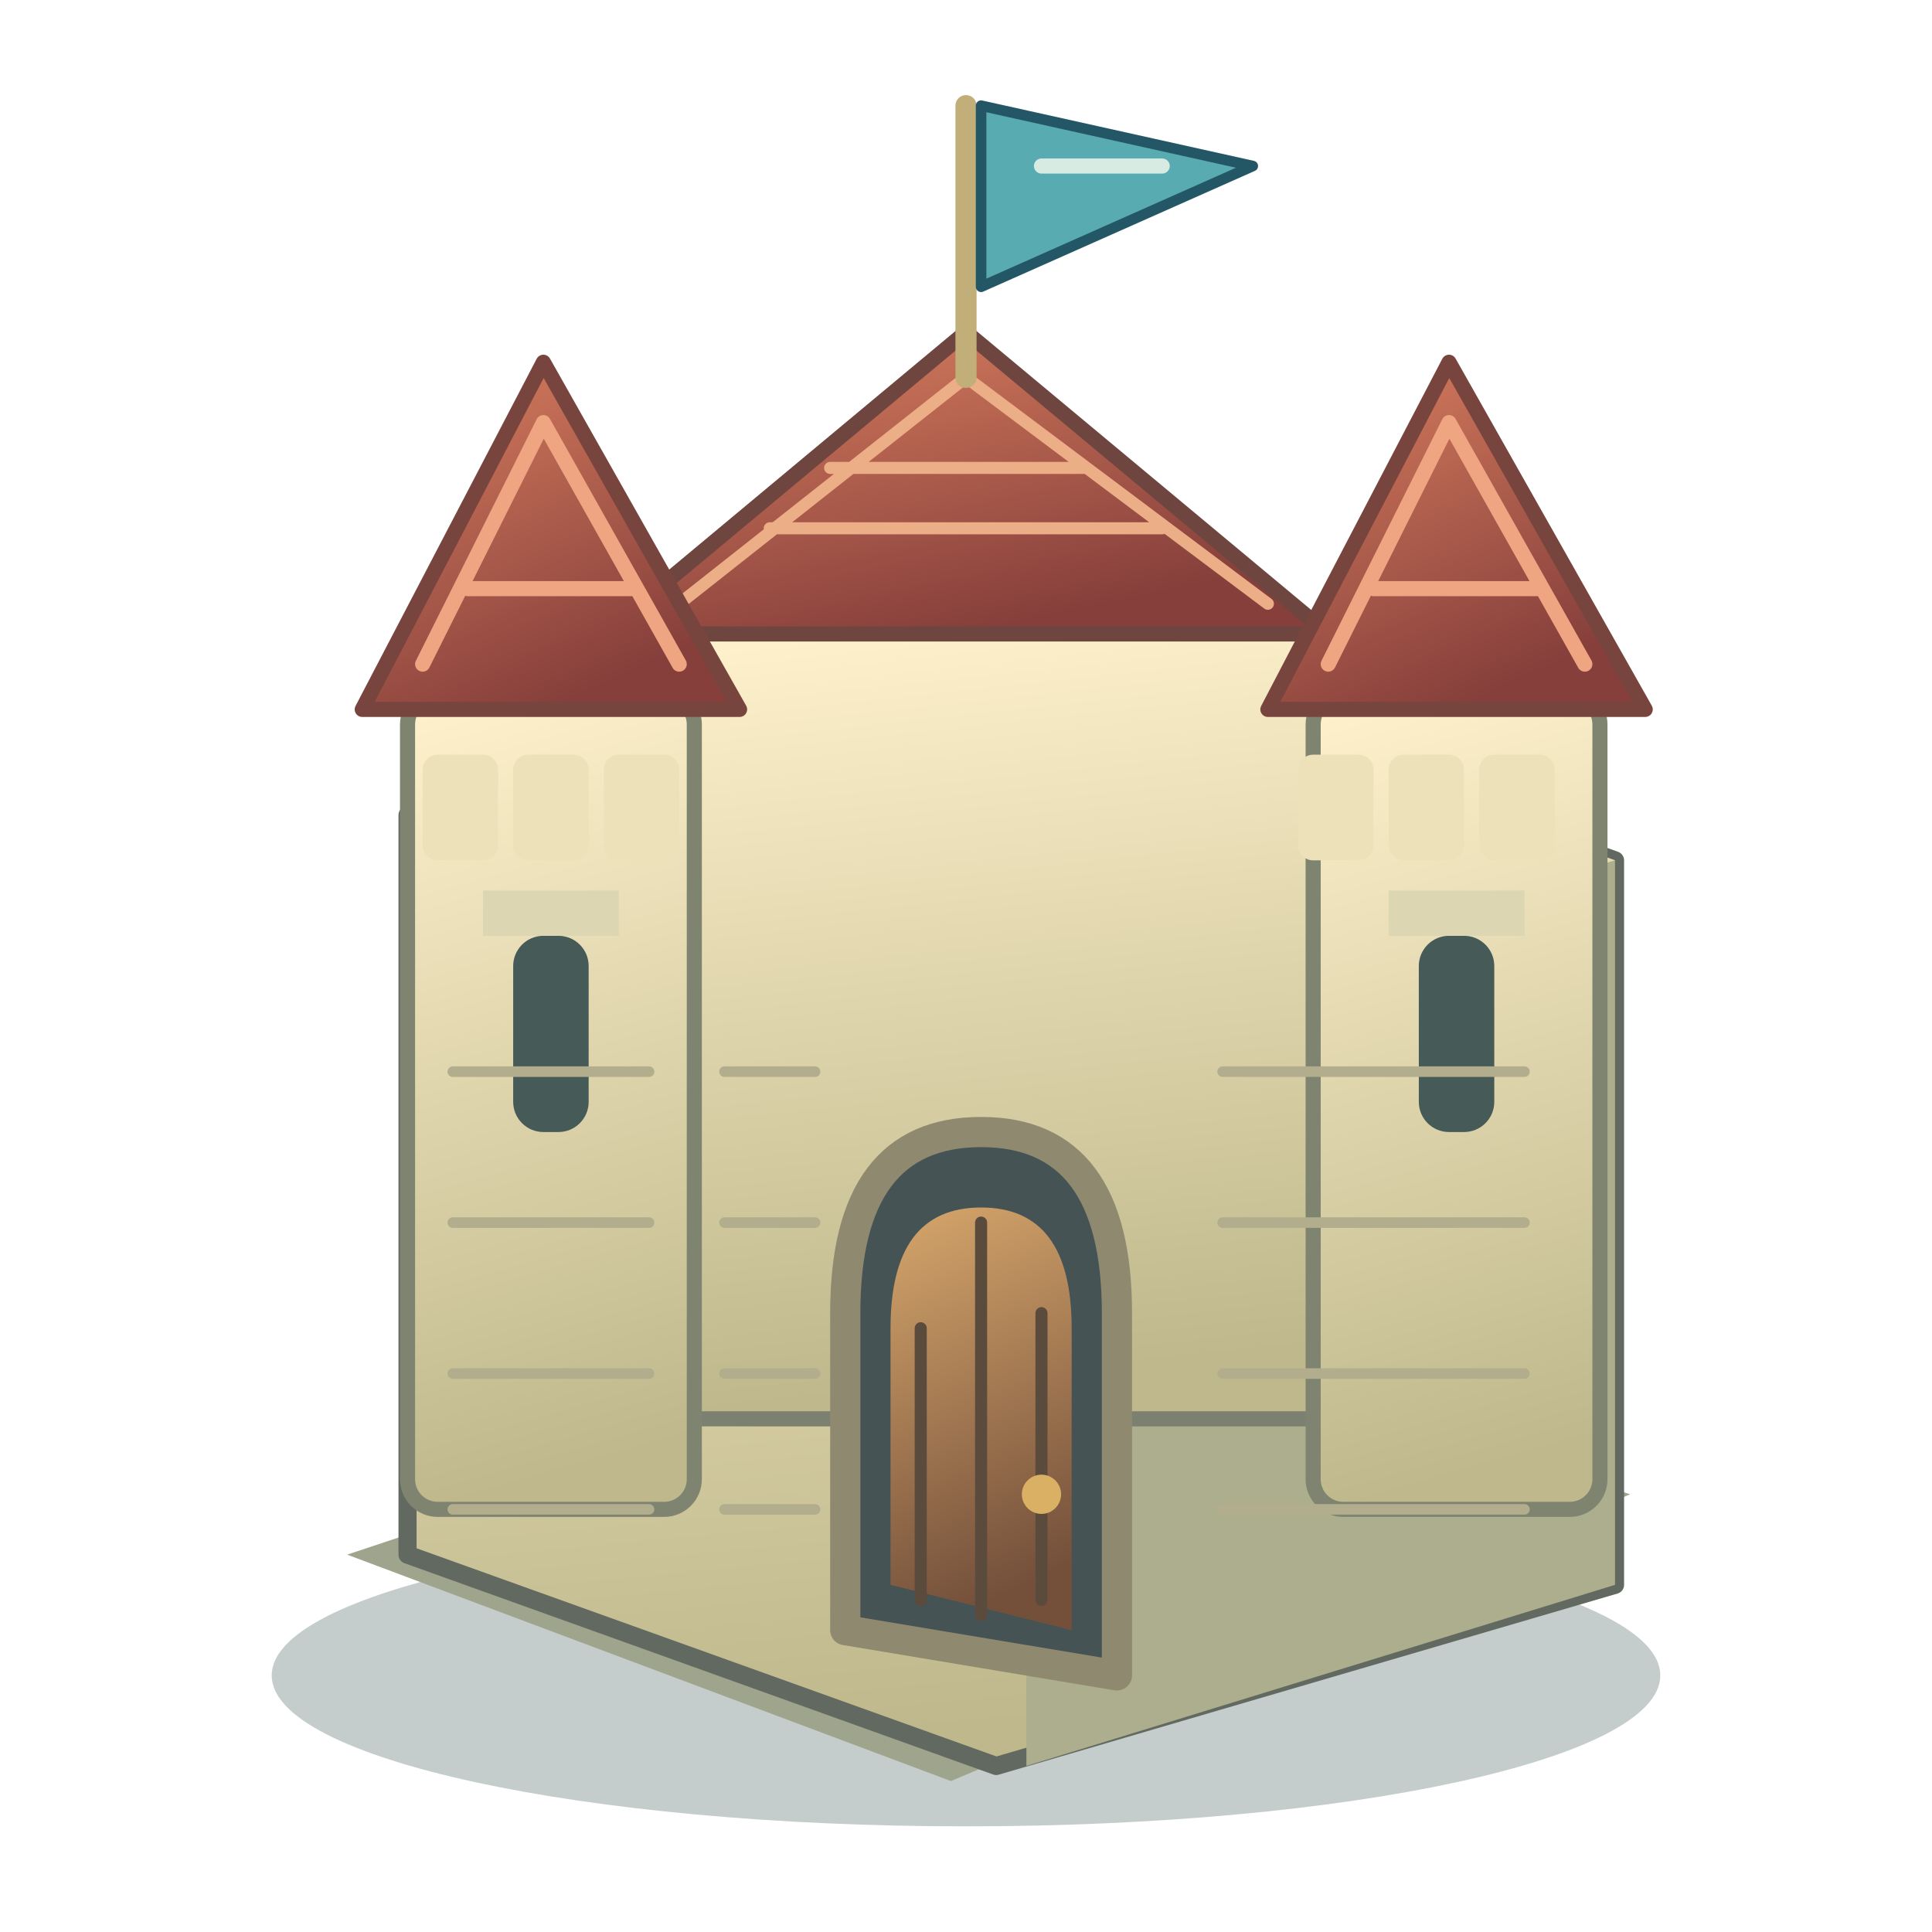
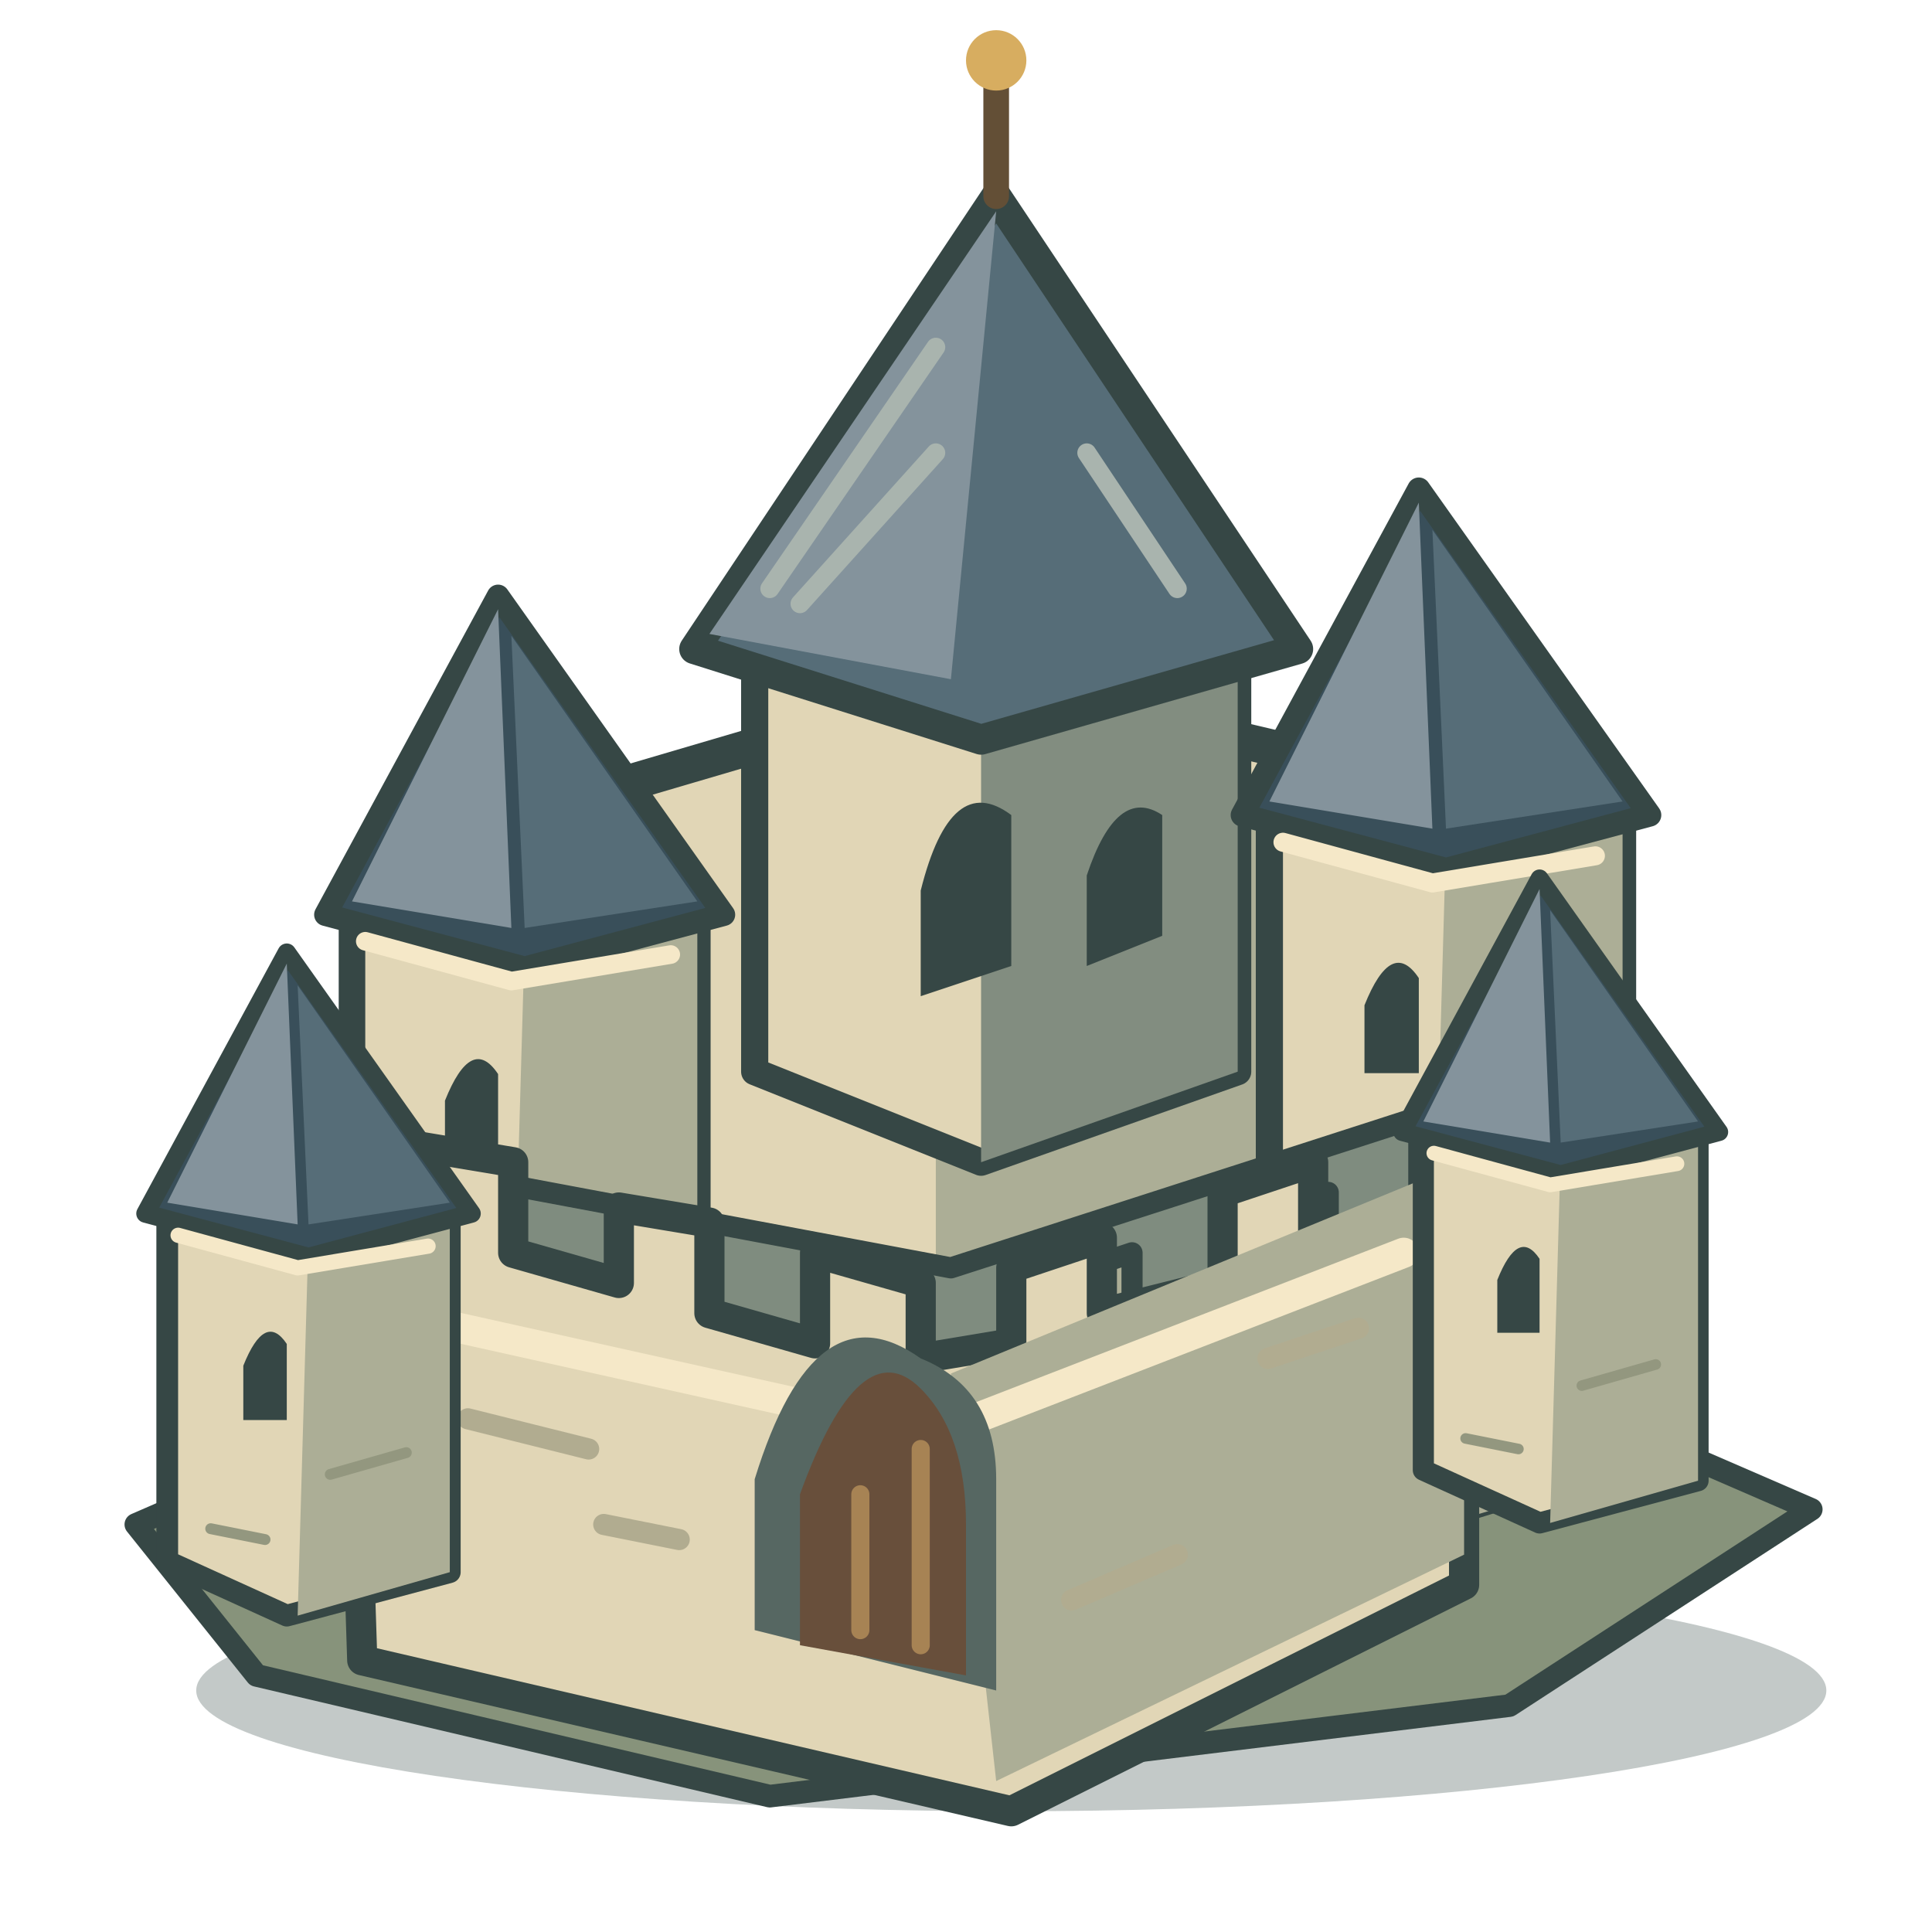
- <svg xmlns="http://www.w3.org/2000/svg" width="128" height="128" viewBox="0 0 128 128">
-   <defs>
-     <linearGradient id="stone" x2=".1" y2="1">
-       <stop stop-color="#fff2cd" />
-       <stop offset="1" stop-color="#bfb88c" />
-     </linearGradient>
-     <linearGradient id="roof" x2=".5" y2="1">
-       <stop stop-color="#db8060" />
-       <stop offset="1" stop-color="#863f3b" />
-     </linearGradient>
-     <linearGradient id="metal" x2=".8" y2="1">
-       <stop stop-color="#f0f8ee" />
-       <stop offset=".45" stop-color="#8ea9a7" />
-       <stop offset="1" stop-color="#425b67" />
-     </linearGradient>
-     <linearGradient id="wood" x2=".2" y2="1">
-       <stop stop-color="#d6a66b" />
-       <stop offset="1" stop-color="#74503b" />
-     </linearGradient>
-     <linearGradient id="gold" x2=".5" y2="1">
-       <stop stop-color="#fff1ac" />
-       <stop offset=".55" stop-color="#d8a548" />
-       <stop offset="1" stop-color="#987339" />
-     </linearGradient>
-     <linearGradient id="grass" x2=".3" y2="1">
-       <stop stop-color="#53876d" />
-       <stop offset="1" stop-color="#356250" />
-     </linearGradient>
-     <linearGradient id="sea" x2=".2" y2="1">
-       <stop stop-color="#3c7180" />
-       <stop offset="1" stop-color="#254556" />
-     </linearGradient>
-   </defs>
-   <ellipse cx="64" cy="111" rx="46" ry="10" fill="#092a2a" opacity=".24" />
-   <path d="M23 103L63 118 108 99 71 87z" fill="#9fa48c" />
-   <path d="M27 54L68 43 107 57v48L66 117 27 103z" fill="url(#stone)" stroke="#626960" stroke-width="1.2" stroke-linecap="round" stroke-linejoin="round" />
-   <path d="M68 43v74l39 -12V57z" fill="#adae8e" />
-   <path d="M27 54L68 43 107 57 66 69z" fill="#e3ddb4" />
-   <rect x="40" y="42" width="48" height="52" rx="1" fill="url(#stone)" stroke="#7c8070" />
-   <path d="M40 42L64 22 88 42z" fill="url(#roof)" stroke="#6f4540" stroke-width="1" stroke-linecap="round" stroke-linejoin="round" />
-   <path d="M45 40L64 25 84 40M51 35h26M55 31h17" fill="none" stroke="#ecae86" stroke-width="0.8" stroke-linecap="round" stroke-linejoin="round" />
-   <rect x="27" y="46" width="19" height="54" rx="2" fill="url(#stone)" stroke="#7f8470" />
-   <path d="M24 47l12 -23 13 23z" fill="url(#roof)" stroke="#78453e" stroke-width="1" stroke-linecap="round" stroke-linejoin="round" />
-   <path d="M28 44l8 -16 9 16M31 39h11" fill="none" stroke="#efa582" stroke-width="1" stroke-linecap="round" stroke-linejoin="round" />
-   <rect x="34" y="62" width="5" height="13" rx="2" fill="#465a58" />
-   <rect x="32" y="59" width="9" height="3" rx="0" fill="#dcd6b2" />
-   <rect x="87" y="46" width="19" height="54" rx="2" fill="url(#stone)" stroke="#7f8470" />
-   <path d="M84 47l12 -23 13 23z" fill="url(#roof)" stroke="#78453e" stroke-width="1" stroke-linecap="round" stroke-linejoin="round" />
-   <path d="M88 44l8 -16 9 16M91 39h11" fill="none" stroke="#efa582" stroke-width="1" stroke-linecap="round" stroke-linejoin="round" />
-   <rect x="94" y="62" width="5" height="13" rx="2" fill="#465a58" />
-   <rect x="92" y="59" width="9" height="3" rx="0" fill="#dcd6b2" />
-   <path d="M56 108V87q0 -12 9 -12t9 12v24z" fill="#465354" stroke="#8f8970" stroke-width="2" stroke-linecap="round" stroke-linejoin="round" />
-   <path d="M59 105V88q0 -8 6 -8t6 8v20z" fill="url(#wood)" />
-   <path d="M65 81v26M61 88v18M69 87v19" fill="none" stroke="#5b4b3d" stroke-width="0.8" stroke-linecap="round" stroke-linejoin="round" />
-   <circle cx="69" cy="99" r="1.3" fill="#dab065" />
-   <path d="M30 71h13m38 0h20M48 71h6" fill="none" stroke="#b1ad8d" stroke-width="0.7" stroke-linecap="round" stroke-linejoin="round" />
-   <path d="M30 81h13m38 0h20M48 81h6" fill="none" stroke="#b1ad8d" stroke-width="0.7" stroke-linecap="round" stroke-linejoin="round" />
-   <path d="M30 91h13m38 0h20M48 91h6" fill="none" stroke="#b1ad8d" stroke-width="0.7" stroke-linecap="round" stroke-linejoin="round" />
-   <path d="M30 100h13m38 0h20M48 100h6" fill="none" stroke="#b1ad8d" stroke-width="0.7" stroke-linecap="round" stroke-linejoin="round" />
-   <rect x="28" y="50" width="5" height="7" rx="1" fill="#ece1b9" />
-   <rect x="34" y="50" width="5" height="7" rx="1" fill="#ece1b9" />
-   <rect x="40" y="50" width="5" height="7" rx="1" fill="#ece1b9" />
-   <rect x="86" y="50" width="5" height="7" rx="1" fill="#ece1b9" />
-   <rect x="92" y="50" width="5" height="7" rx="1" fill="#ece1b9" />
-   <rect x="98" y="50" width="5" height="7" rx="1" fill="#ece1b9" />
-   <path d="M64 25V7" fill="none" stroke="#c1ae79" stroke-width="1.4" stroke-linecap="round" stroke-linejoin="round" />
-   <path d="M65 7l18 4 -18 8z" fill="#58abb0" stroke="#245765" stroke-width="0.7" stroke-linecap="round" stroke-linejoin="round" />
-   <path d="M69 11h8" fill="none" stroke="#d8ebe2" stroke-width="1" stroke-linecap="round" stroke-linejoin="round" />
+ <svg xmlns="http://www.w3.org/2000/svg" width="384" height="384" viewBox="0 0 128 128">
+   <ellipse cx="67" cy="112" rx="54" ry="8" fill="#263e39" opacity="0.28" />
+   <path d="M9 101l23 -10 58 -4 30 13 -20 13 -49 6 -34 -8z" fill="#87937b" stroke="#364745" stroke-width="1.5" stroke-linejoin="round" stroke-linecap="round" />
+   <path d="M31 55l34 -10 34 8v46l-39 12 -29 -11z" fill="#e1d6b6" stroke="#364745" stroke-width="2.4" stroke-linejoin="round" stroke-linecap="round" />
+   <path d="M62 57l37 -4v47l-37 11z" fill="#acae96" />
+   <path d="M50 42l17 -6 15 6v29l-17 6 -15 -6z" fill="#e1d6b6" stroke="#364745" stroke-width="1.8" stroke-linejoin="round" stroke-linecap="round" />
+   <path d="M65 46l17 -4v29l-17 6z" fill="#828d80" />
+   <path d="M46 43l20 -30 20 30 -21 6z" fill="#566d78" stroke="#364745" stroke-width="2" stroke-linejoin="round" stroke-linecap="round" />
+   <path d="M47 42l19 -28 -3 31z" fill="#84939c" />
+   <path d="M51 39l11 -16m-9 17 9 -10m10 0 6 9" fill="none" stroke="#a9b4ae" stroke-width="1.25" stroke-linejoin="round" stroke-linecap="round" />
+   <path d="M66 13V5" fill="none" stroke="#634f36" stroke-width="1.7" stroke-linejoin="round" stroke-linecap="round" />
+   <ellipse cx="66" cy="4" rx="2" ry="2" fill="#d7ad60" opacity="1" />
+   <path d="M61 59q2 -8 6 -5v10l-6 2z" fill="#364745" />
+   <path d="M72 58q2 -6 5 -4v8l-5 2z" fill="#364745" />
+   <g transform="translate(33 87) scale(0.88)">
+     <path d="M-11 -30l16 -3 10 4v32L0 7l-11 -5z" fill="#e1d6b6" stroke="#364745" stroke-width="2" stroke-linejoin="round" stroke-linecap="round" />
+     <path d="M2 -28l13 -1V3L1 7z" fill="#acae96" />
+     <path d="M-13 -30l13 -24 17 24 -15 4z" fill="#394f5a" stroke="#364745" stroke-width="1.7" stroke-linejoin="round" stroke-linecap="round" />
+     <path d="M-11 -31L0 -53l1 24z" fill="#84939c" />
+     <path d="M1 -51l14 20 -13 2z" fill="#566d78" />
+     <path d="M-10 -28l11 3 12 -2" fill="none" stroke="#f5e8c8" stroke-width="1.4" stroke-linejoin="round" stroke-linecap="round" />
+     <path d="M-4 -16q2 -5 4 -2v7h-4z" fill="#364745" />
+     <path d="M4 -6l7 -2m-13 8 -5 -1" fill="none" stroke="#93977f" stroke-width="1" stroke-linejoin="round" stroke-linecap="round" />
+   </g>
+   <g transform="translate(94 81) scale(0.9)">
+     <path d="M-11 -30l16 -3 10 4v32L0 7l-11 -5z" fill="#e1d6b6" stroke="#364745" stroke-width="2" stroke-linejoin="round" stroke-linecap="round" />
+     <path d="M2 -28l13 -1V3L1 7z" fill="#acae96" />
+     <path d="M-13 -30l13 -24 17 24 -15 4z" fill="#394f5a" stroke="#364745" stroke-width="1.7" stroke-linejoin="round" stroke-linecap="round" />
+     <path d="M-11 -31L0 -53l1 24z" fill="#84939c" />
+     <path d="M1 -51l14 20 -13 2z" fill="#566d78" />
+     <path d="M-10 -28l11 3 12 -2" fill="none" stroke="#f5e8c8" stroke-width="1.4" stroke-linejoin="round" stroke-linecap="round" />
+     <path d="M-4 -16q2 -5 4 -2v7h-4z" fill="#364745" />
+     <path d="M4 -6l7 -2m-13 8 -5 -1" fill="none" stroke="#93977f" stroke-width="1" stroke-linejoin="round" stroke-linecap="round" />
+   </g>
+   <path d="M31 78l32 6 31 -10v5l-6 3v-3l-6 2v4l-7 2v-4l-6 2v5l-6 2 -32 -7z" fill="#7f8c7f" stroke="#364745" stroke-width="1.4" stroke-linejoin="round" stroke-linecap="round" />
+   <path d="M23 79l5 2v-5l6 1v6l7 2v-5l6 1v6l7 2v-6l7 2v5l6 -1v-5l6 -2v5l8 -2v-6l6 -2v6l10 -4v26l-30 15 -43 -10z" fill="#e1d6b6" stroke="#364745" stroke-width="2" stroke-linejoin="round" stroke-linecap="round" />
+   <path d="M63 91l34 -14v26l-31 15z" fill="#acae96" />
+   <path d="M26 87l36 8 31 -12" fill="none" stroke="#f5e8c8" stroke-width="2" stroke-linejoin="round" stroke-linecap="round" />
+   <path d="M50 108V98q4 -13 11 -8 5 2 5 8v14z" fill="#566762" />
+   <path d="M53 109V99q4 -11 8 -7 3 3 3 9v10z" fill="#684f3b" />
+   <path d="M57 99v9m4 -12v13" fill="none" stroke="#a78354" stroke-width="1.2" stroke-linejoin="round" stroke-linecap="round" />
+   <path d="M31 94l8 2m1 5 5 1m26 4 7 -3m6 -13 6 -2" fill="none" stroke="#b1ac90" stroke-width="1.4" stroke-linejoin="round" stroke-linecap="round" />
+   <g transform="translate(19 102) scale(0.72)">
+     <path d="M-11 -30l16 -3 10 4v32L0 7l-11 -5z" fill="#e1d6b6" stroke="#364745" stroke-width="2" stroke-linejoin="round" stroke-linecap="round" />
+     <path d="M2 -28l13 -1V3L1 7z" fill="#acae96" />
+     <path d="M-13 -30l13 -24 17 24 -15 4z" fill="#394f5a" stroke="#364745" stroke-width="1.7" stroke-linejoin="round" stroke-linecap="round" />
+     <path d="M-11 -31L0 -53l1 24z" fill="#84939c" />
+     <path d="M1 -51l14 20 -13 2z" fill="#566d78" />
+     <path d="M-10 -28l11 3 12 -2" fill="none" stroke="#f5e8c8" stroke-width="1.4" stroke-linejoin="round" stroke-linecap="round" />
+     <path d="M-4 -16q2 -5 4 -2v7h-4z" fill="#364745" />
+     <path d="M4 -6l7 -2m-13 8 -5 -1" fill="none" stroke="#93977f" stroke-width="1" stroke-linejoin="round" stroke-linecap="round" />
+   </g>
+   <g transform="translate(102 96) scale(0.7)">
+     <path d="M-11 -30l16 -3 10 4v32L0 7l-11 -5z" fill="#e1d6b6" stroke="#364745" stroke-width="2" stroke-linejoin="round" stroke-linecap="round" />
+     <path d="M2 -28l13 -1V3L1 7z" fill="#acae96" />
+     <path d="M-13 -30l13 -24 17 24 -15 4z" fill="#394f5a" stroke="#364745" stroke-width="1.7" stroke-linejoin="round" stroke-linecap="round" />
+     <path d="M-11 -31L0 -53l1 24z" fill="#84939c" />
+     <path d="M1 -51l14 20 -13 2z" fill="#566d78" />
+     <path d="M-10 -28l11 3 12 -2" fill="none" stroke="#f5e8c8" stroke-width="1.4" stroke-linejoin="round" stroke-linecap="round" />
+     <path d="M-4 -16q2 -5 4 -2v7h-4z" fill="#364745" />
+     <path d="M4 -6l7 -2m-13 8 -5 -1" fill="none" stroke="#93977f" stroke-width="1" stroke-linejoin="round" stroke-linecap="round" />
+   </g>
</svg>
